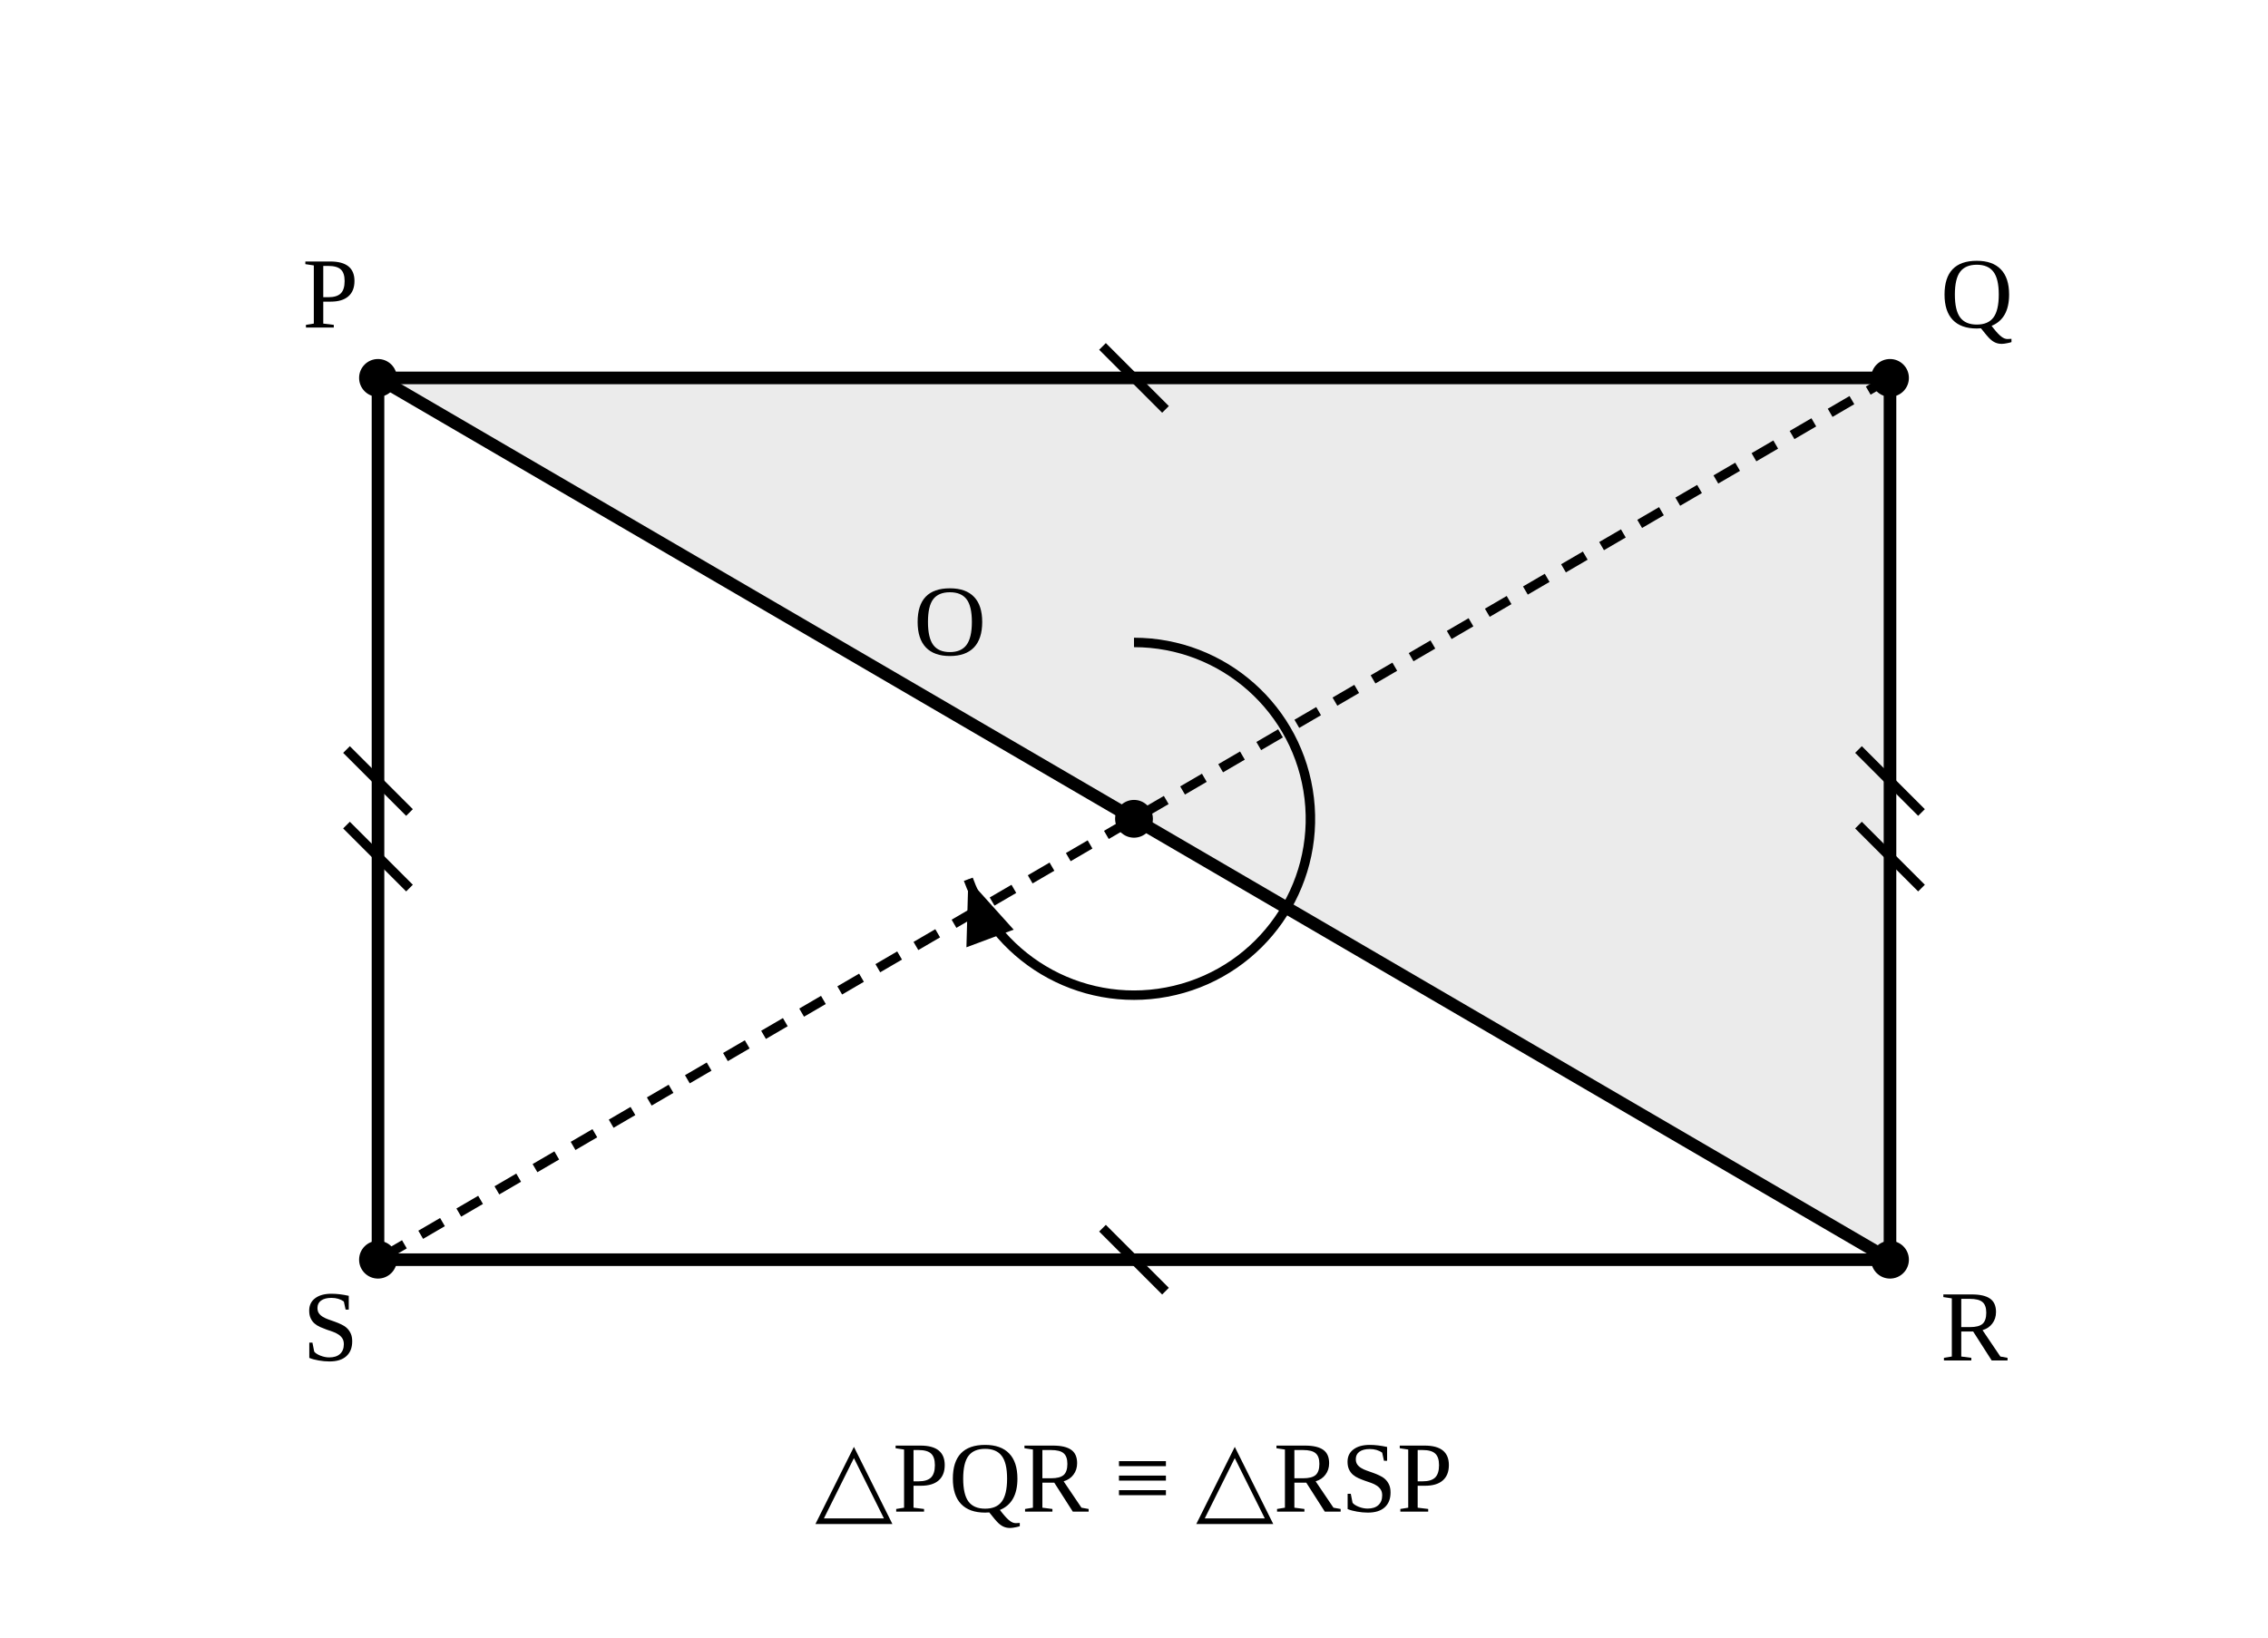
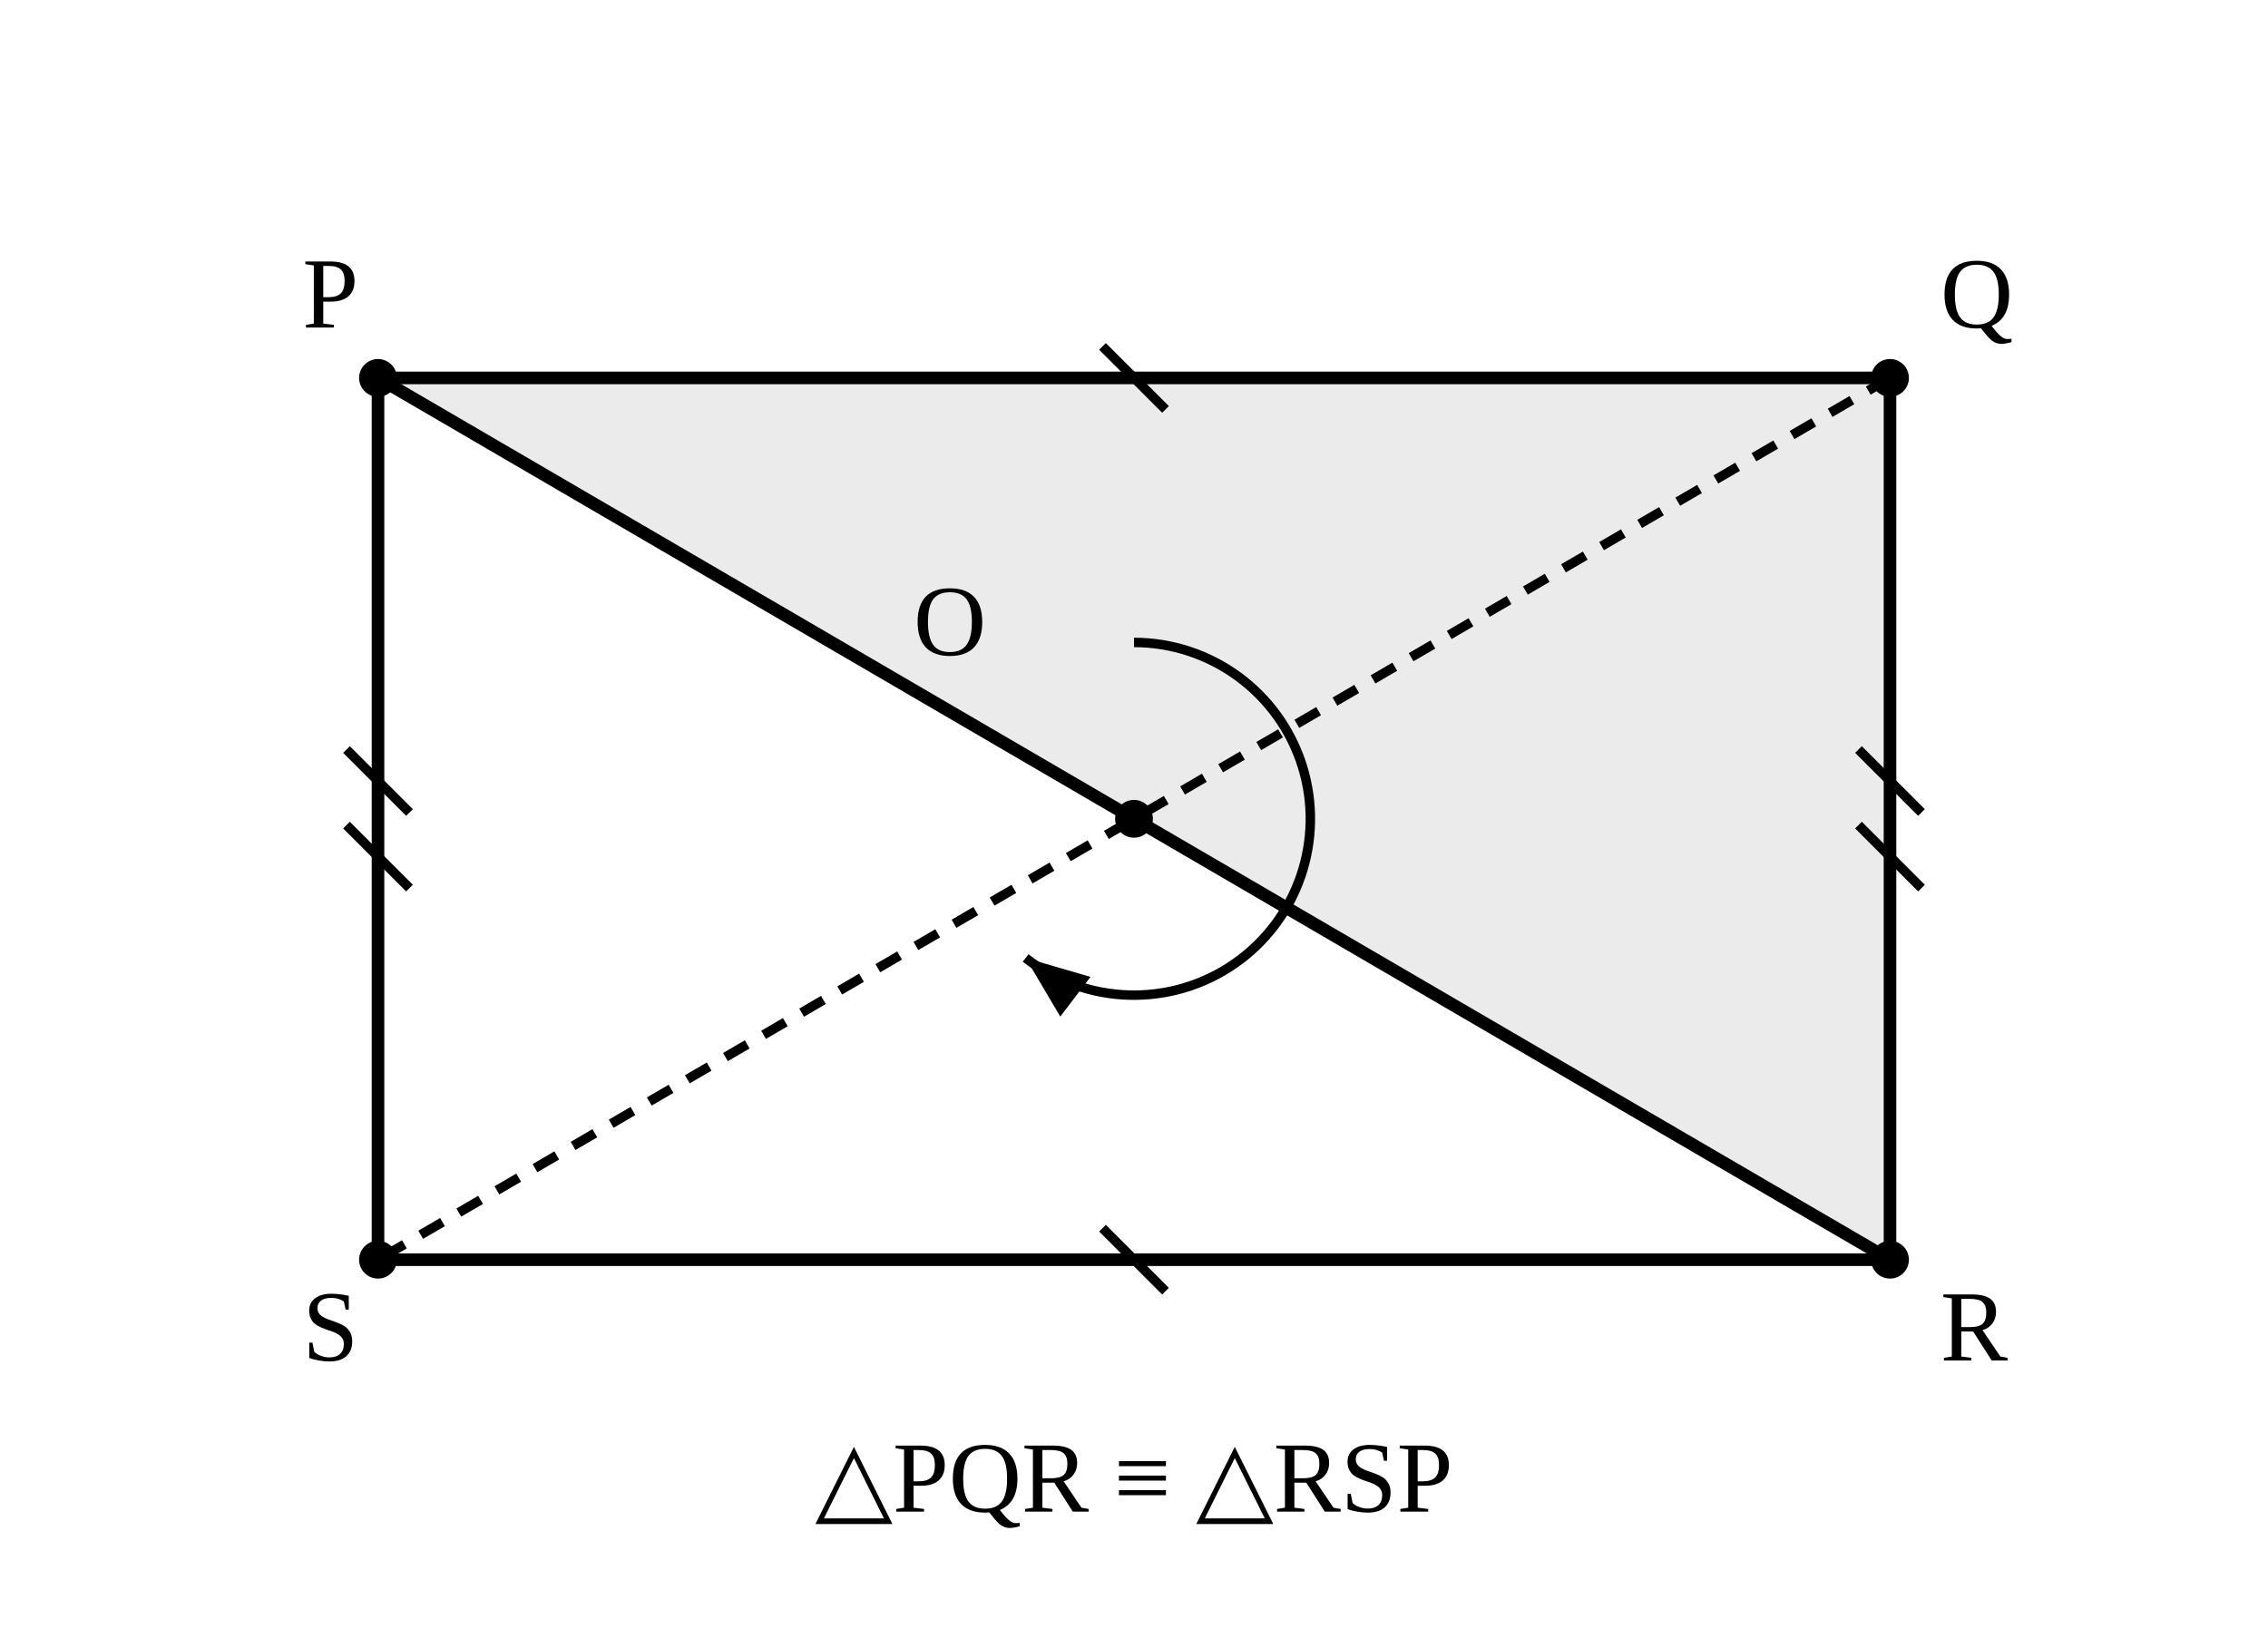
- <svg xmlns="http://www.w3.org/2000/svg" viewBox="0 0 360 260" role="img" aria-label="長方形PQRSを対角線PRで切ると2枚の直角三角形(三角形PQRと三角形RSP)ができ、対角線PRとQSの交点である中点Oを中心に180度回転させると点Pが点Rの位置に、点Qが点Sの位置に移ってぴったり重なる合同な図形になることを、対角線QS(点線)と回転の向きを示す矢印とともに表す図">
+ <svg xmlns="http://www.w3.org/2000/svg" viewBox="0 0 360 260" role="img" aria-label="長方形PQRSを対角線PRで切ると、三角形PQRと三角形RSPの2枚の直角三角形ができる。対角線PRとQSの交点である中点Oを中心に180度回転させると、点Pが点Rの位置に、点Qが点Sの位置に移ってぴったり重なり、2枚の三角形が合同であることを示す図である。対角線QSは点線で描かれている。回転の向きは矢印で示されている。">
  <polygon points="60,60 300,60 300,200" fill="currentColor" fill-opacity="0.08" />
  <polygon points="60,60 300,60 300,200 60,200" fill="none" stroke="currentColor" stroke-width="2" />
  <line x1="60" y1="60" x2="300" y2="200" stroke="currentColor" stroke-width="2" />
  <line x1="300" y1="60" x2="60" y2="200" stroke="currentColor" stroke-width="1.5" stroke-dasharray="4,3" />
  <circle cx="60" cy="60" r="3" fill="currentColor" />
  <circle cx="300" cy="60" r="3" fill="currentColor" />
  <circle cx="300" cy="200" r="3" fill="currentColor" />
  <circle cx="60" cy="200" r="3" fill="currentColor" />
  <text x="48" y="52" font-size="16" fill="currentColor">P</text>
  <text x="308" y="52" font-size="16" fill="currentColor">Q</text>
  <text x="308" y="216" font-size="16" fill="currentColor">R</text>
  <text x="48" y="216" font-size="16" fill="currentColor">S</text>
  <path d="M175,55 L185,65" stroke="currentColor" stroke-width="1.5" />
  <path d="M175,195 L185,205" stroke="currentColor" stroke-width="1.5" />
  <path d="M295,119 L305,129" stroke="currentColor" stroke-width="1.5" />
  <path d="M295,131 L305,141" stroke="currentColor" stroke-width="1.5" />
  <path d="M55,119 L65,129" stroke="currentColor" stroke-width="1.5" />
  <path d="M55,131 L65,141" stroke="currentColor" stroke-width="1.5" />
  <circle cx="180" cy="130" r="3" fill="currentColor" />
  <text x="145" y="104" font-size="16" fill="currentColor">O</text>
-   <path d="M180,102 A28,28 0 1 1 153.7,139.6" fill="none" stroke="currentColor" stroke-width="1.5" />
-   <polygon points="153.7,139.6 160.9,147.6 153.4,150.4" fill="currentColor" />
+   <path d="M180,102 A28,28 0 1 1 162.8,152.1" fill="none" stroke="currentColor" stroke-width="1.5" />
+   <polygon points="162.8,152.1 173.1,155.1 168.3,161.4" fill="currentColor" />
  <text x="180" y="240" font-size="16" text-anchor="middle" fill="currentColor">△PQR ≡ △RSP</text>
</svg>
